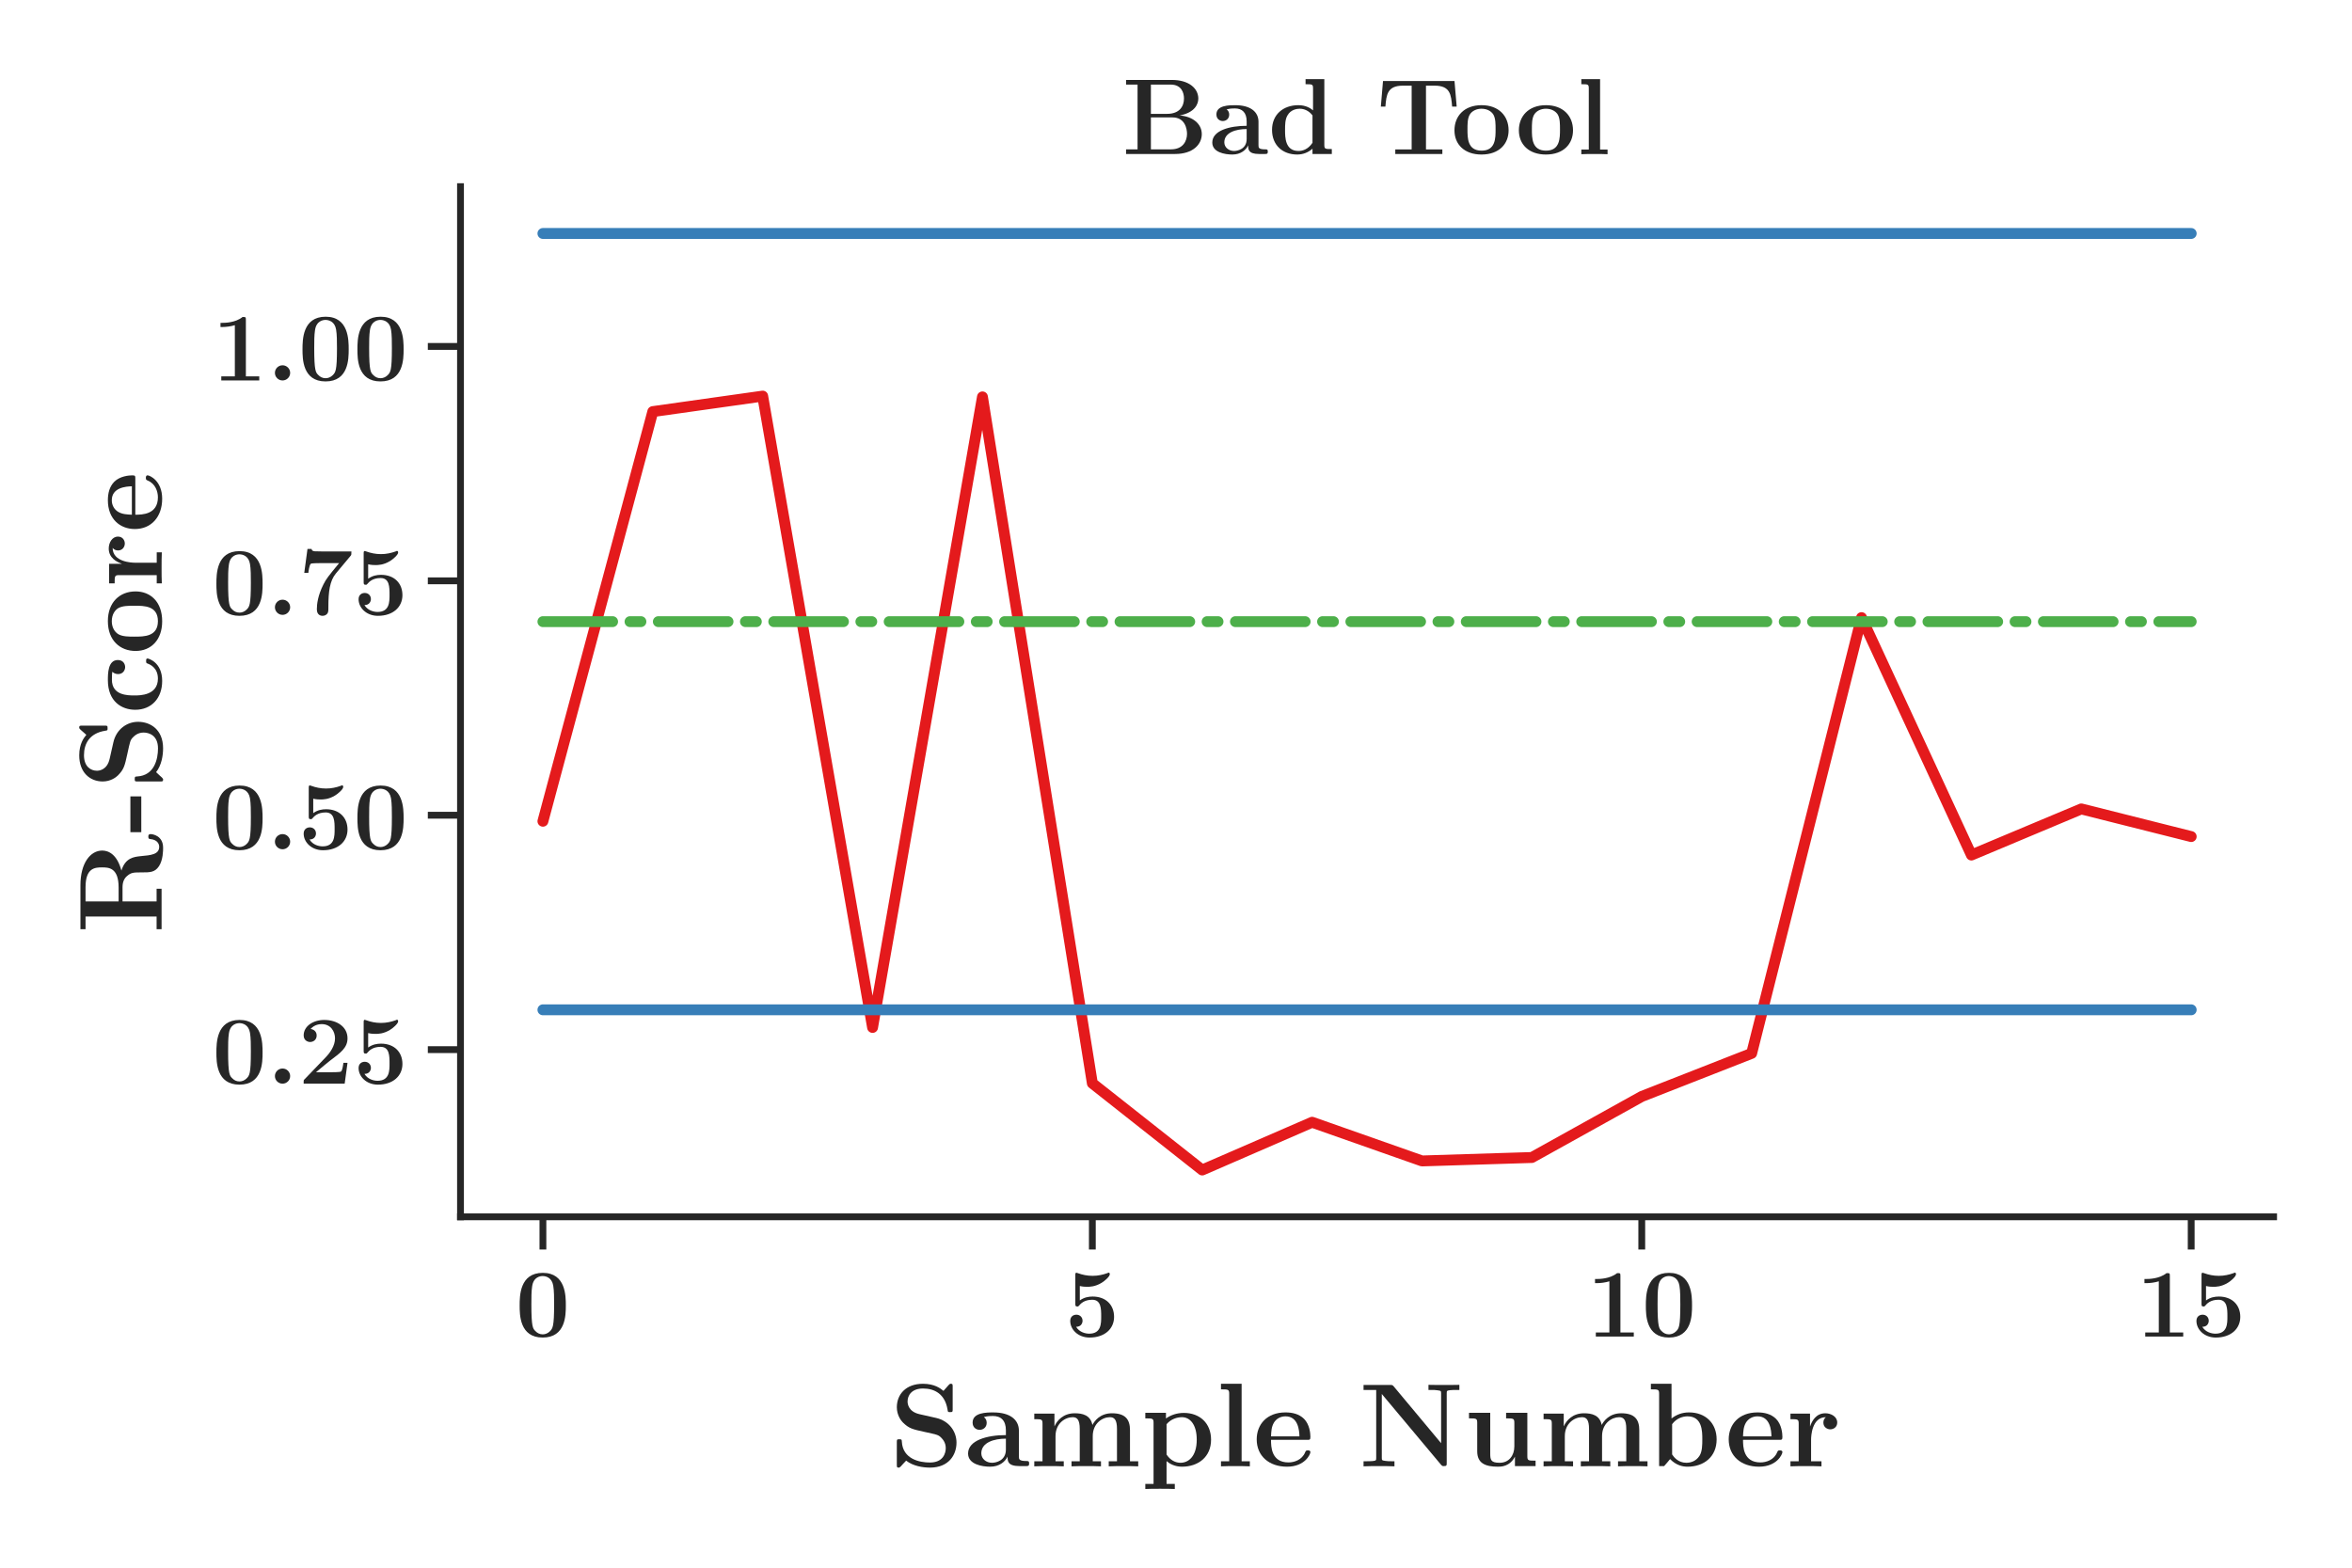
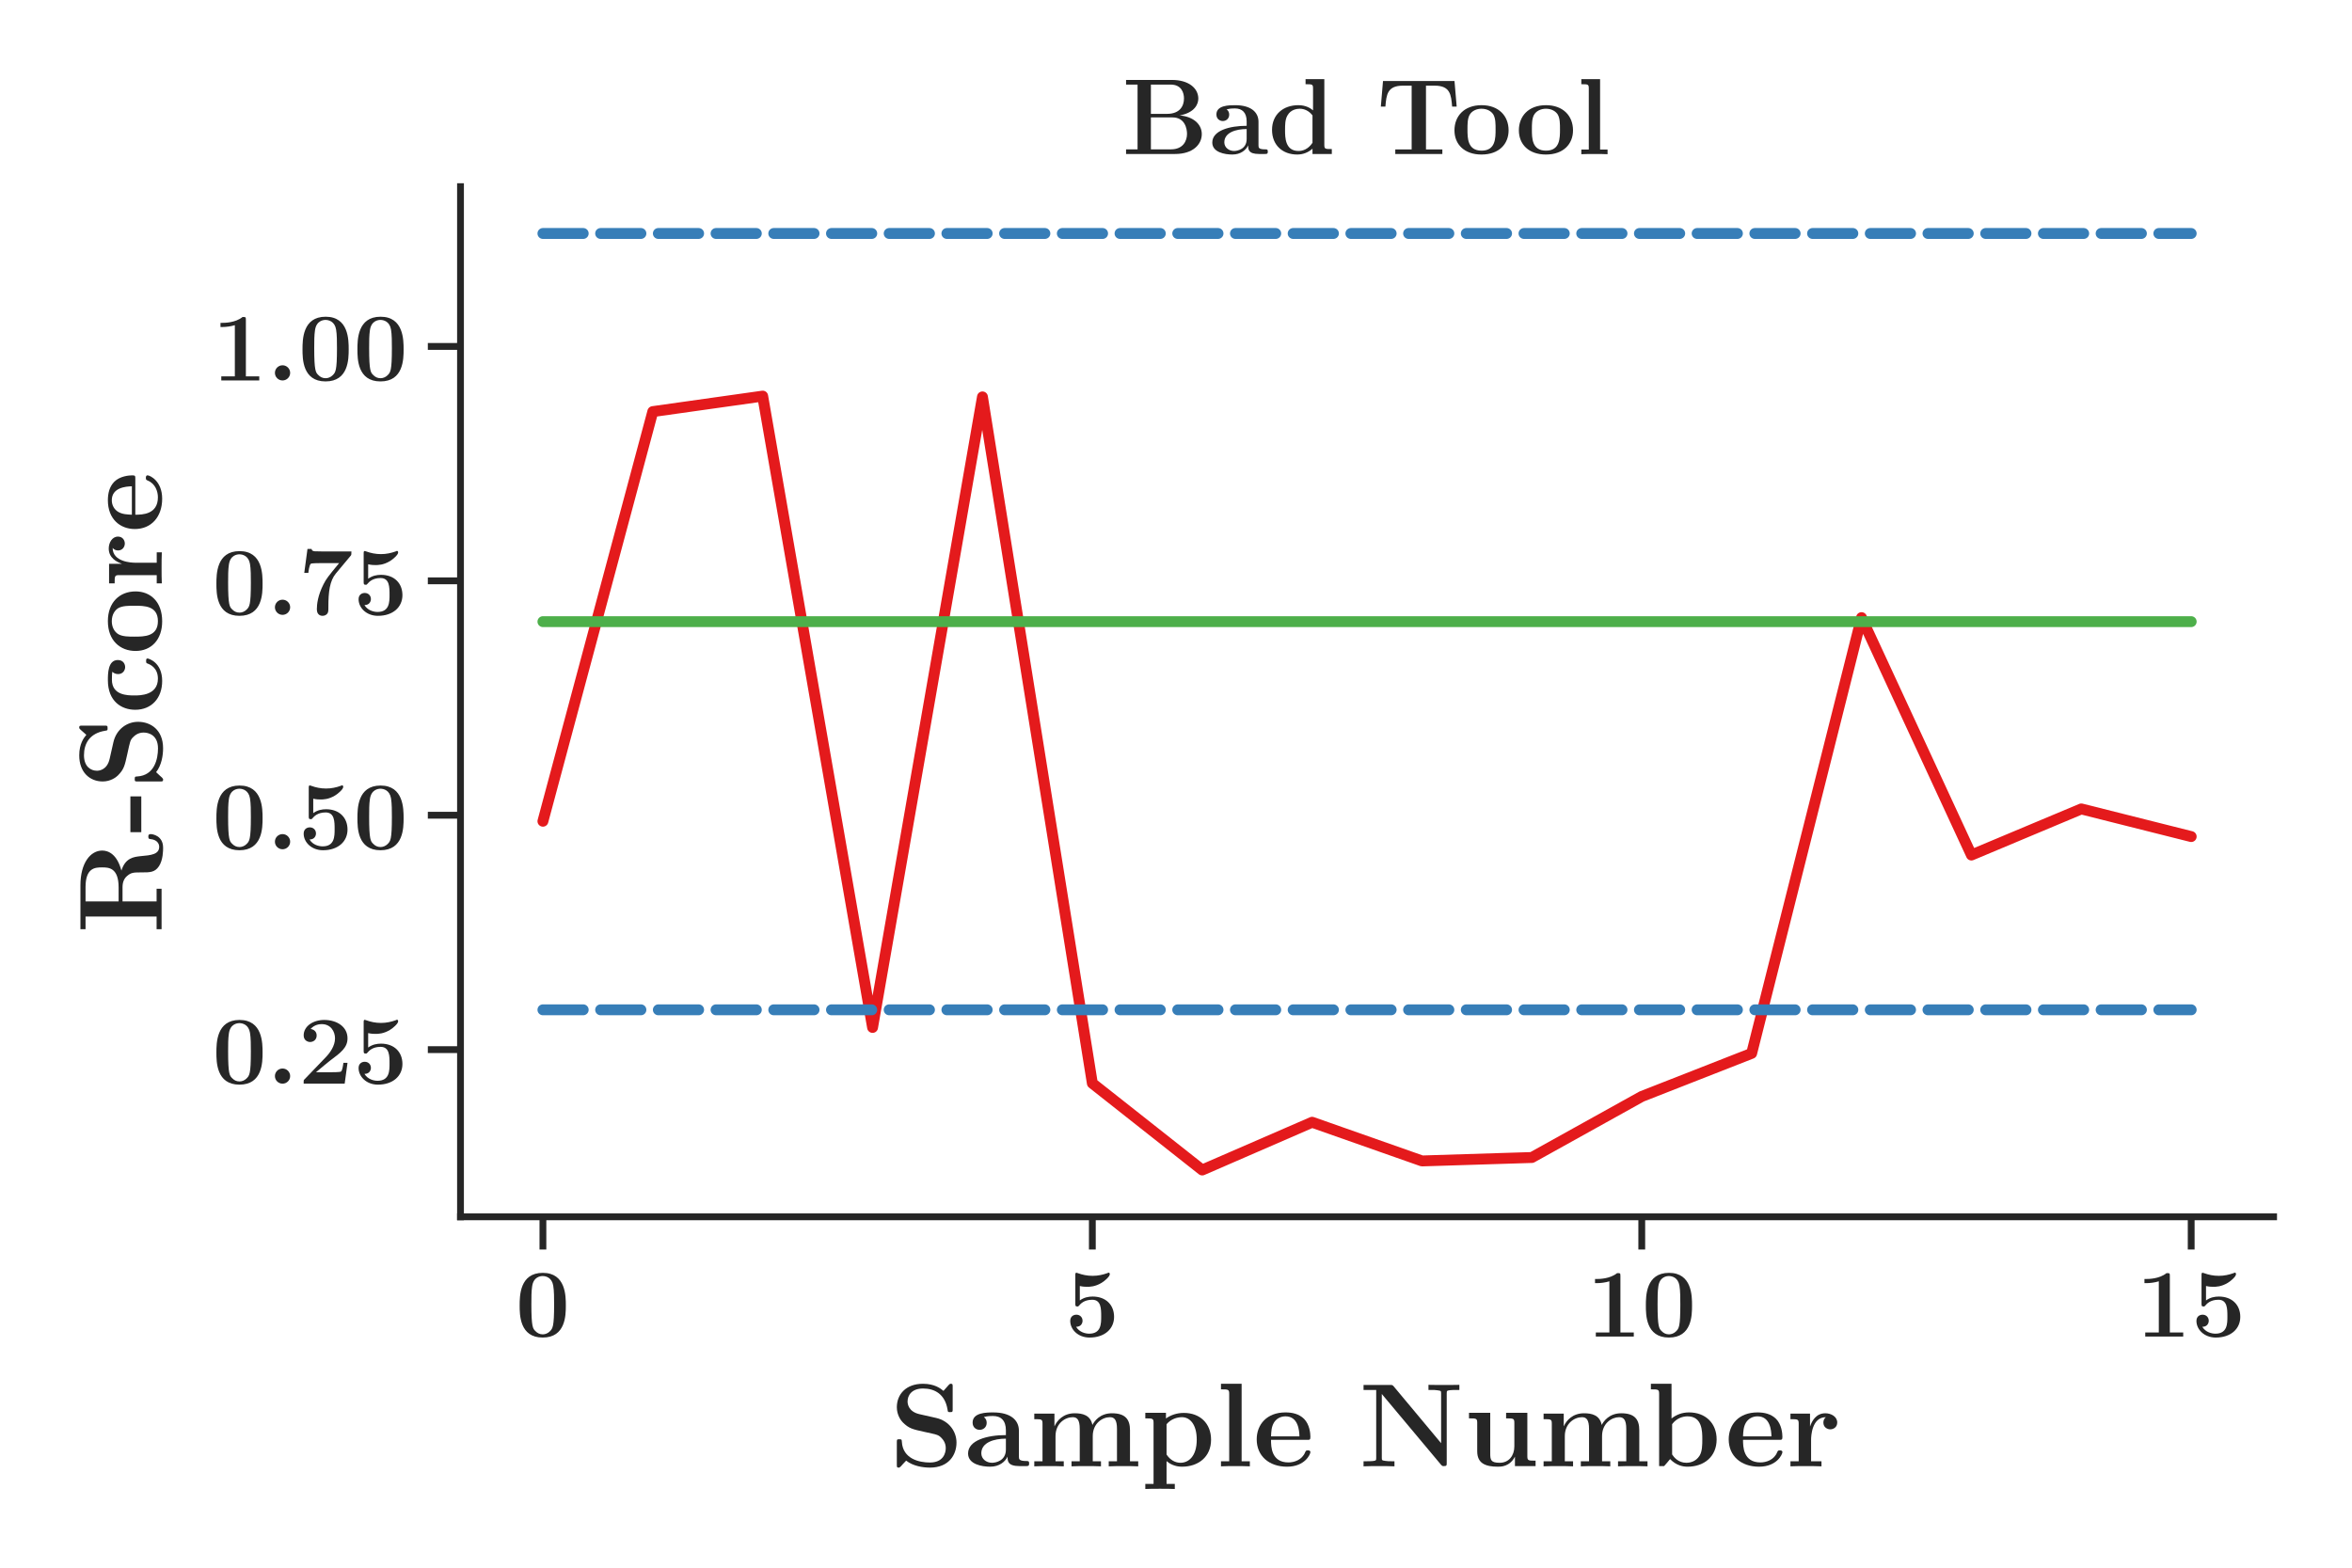
<svg xmlns="http://www.w3.org/2000/svg" xmlns:xlink="http://www.w3.org/1999/xlink" height="288pt" version="1.1" viewBox="0 0 432 288" width="432pt">
  <defs>
    <style type="text/css">
*{stroke-linecap:butt;stroke-linejoin:round;}
  </style>
  </defs>
  <g id="figure_1">
    <g id="patch_1">
      <path d="M 0 288  L 432 288  L 432 0  L 0 0  z " style="fill:none;" />
    </g>
    <g id="axes_1">
      <g id="patch_2">
        <path d="M 84.582 223.542  L 417.6 223.542  L 417.6 34.289  L 84.582 34.289  z " style="fill:none;" />
      </g>
      <g id="matplotlib.axis_1">
        <g id="xtick_1">
          <g id="line2d_1">
            <defs>
-               <path d="M 0 0  L 0 6  " id="m538f2e5c0c" style="stroke:#262626;stroke-width:1.25;" />
-             </defs>
-             <g>
-               <use style="fill:#262626;stroke:#262626;stroke-width:1.25;" x="99.719" xlink:href="#m538f2e5c0c" y="223.542" />
+               <path d="M 0 0  L 0 6  " id="m65ce9b69da" style="stroke:#262626;stroke-width:1.25;" />
+             </defs>
+             <g>
+               <use style="fill:#262626;stroke:#262626;stroke-width:1.25;" x="99.719" xlink:href="#m65ce9b69da" y="223.542" />
            </g>
          </g>
          <g id="text_1">
            <defs>
              <path d="M 51.703 31.844  C 51.703 41.375 51.703 65.281 28.094 65.281  C 4.406 65.281 4.406 41.469 4.406 31.844  C 4.406 22.312 4.406 -1 28 -1  C 51.594 -1 51.703 22.016 51.703 31.844  z M 28.094 2.281  C 24.906 2.281 22.5 3.562 20.5 5.656  C 18 8.141 16.406 9.703 16.406 33.031  C 16.406 39.984 16.406 46.312 17.203 51.484  C 18.594 61.312 25.797 62 28 62  C 31.203 62 37.406 60.516 38.797 52.188  C 39.703 47.109 39.703 39.078 39.703 33.031  C 39.703 9.609 38.203 8.234 35.203 5.25  C 33.203 3.266 30.5 2.281 28.094 2.281  z " id="CMBX12-48" />
            </defs>
            <g style="fill:#262626;" transform="translate(94.6566 245.5419)scale(0.18 -0.18)">
              <use transform="scale(0.996264)" xlink:href="#CMBX12-48" />
            </g>
          </g>
        </g>
        <g id="xtick_2">
          <g id="line2d_2">
            <g>
-               <use style="fill:#262626;stroke:#262626;stroke-width:1.25;" x="200.634" xlink:href="#m538f2e5c0c" y="223.542" />
+               <use style="fill:#262626;stroke:#262626;stroke-width:1.25;" x="200.634" xlink:href="#m65ce9b69da" y="223.542" />
            </g>
          </g>
          <g id="text_2">
            <defs>
              <path d="M 15.406 51.797  C 18.797 51 21.5 51 23 51  C 25.406 51 31.094 51 37.797 55.109  C 40.906 56.984 46.094 61.5 46.094 63.797  C 46.094 64.297 46.094 65.5 44.906 65.5  C 44.797 65.5 44.594 65.5 43.594 64.984  C 39 63.344 34.094 62.219 28.5 62.219  C 22.797 62.219 18 63.312 13.297 65  C 12.594 65.203 12.297 65.406 12 65.406  C 10.797 65.406 10.797 64.406 10.797 62.719  L 10.797 33.797  C 10.797 31.906 10.797 30.812 12.797 30.812  C 13.797 30.812 14 30.922 14.797 31.906  C 16 33.312 19.594 37.719 28.094 37.719  C 37.297 37.719 37.297 28.359 37.297 20.5  C 37.297 13.312 37.297 2.969 25 2.969  C 21.297 2.969 15 4.359 11.594 10  C 16.906 10 18.203 13.984 18.203 16.172  C 18.203 19.75 15.594 22.422 11.906 22.422  C 8.906 22.422 5.594 20.641 5.594 15.969  C 5.594 7.344 13.5 -1 25.406 -1  C 40.797 -1 50.5 7.859 50.5 20.203  C 50.5 32.344 42.203 41 28.5 41  C 24.5 41 19.703 40.203 15.406 37.016  z " id="CMBX12-53" />
            </defs>
            <g style="fill:#262626;" transform="translate(195.5712 245.5419)scale(0.18 -0.18)">
              <use transform="scale(0.996264)" xlink:href="#CMBX12-53" />
            </g>
          </g>
        </g>
        <g id="xtick_3">
          <g id="line2d_3">
            <g>
-               <use style="fill:#262626;stroke:#262626;stroke-width:1.25;" x="301.548" xlink:href="#m538f2e5c0c" y="223.542" />
+               <use style="fill:#262626;stroke:#262626;stroke-width:1.25;" x="301.548" xlink:href="#m65ce9b69da" y="223.542" />
            </g>
          </g>
          <g id="text_3">
            <defs>
              <path d="M 34.594 62.109  C 34.594 65 34.406 65 31.203 65  C 23.797 59 12.703 59 10.5 59  L 8.594 59  L 8.594 54.734  L 10.5 54.734  C 14 54.734 19.297 55.328 23.297 56.625  L 23.297 4.172  L 9.406 4.172  L 9.406 0  C 13.594 0 24.094 0 28.797 0  C 33.5 0 44.094 0 48.297 0  L 48.297 4.172  L 34.594 4.172  z " id="CMBX12-49" />
            </defs>
            <g style="fill:#262626;" transform="translate(291.4232 245.5419)scale(0.18 -0.18)">
              <use transform="scale(0.996264)" xlink:href="#CMBX12-49" />
              <use transform="translate(56.03985 0)scale(0.996264)" xlink:href="#CMBX12-48" />
            </g>
          </g>
        </g>
        <g id="xtick_4">
          <g id="line2d_4">
            <g>
-               <use style="fill:#262626;stroke:#262626;stroke-width:1.25;" x="402.463" xlink:href="#m538f2e5c0c" y="223.542" />
+               <use style="fill:#262626;stroke:#262626;stroke-width:1.25;" x="402.463" xlink:href="#m65ce9b69da" y="223.542" />
            </g>
          </g>
          <g id="text_4">
            <g style="fill:#262626;" transform="translate(392.3378 245.5419)scale(0.18 -0.18)">
              <use transform="scale(0.996264)" xlink:href="#CMBX12-49" />
              <use transform="translate(56.03985 0)scale(0.996264)" xlink:href="#CMBX12-53" />
            </g>
          </g>
        </g>
        <g id="text_5">
          <defs>
            <path d="M 25.406 43.469  C 15.5 45.625 15.203 52.75 15.203 54.141  C 15.203 59.172 18.5 65.031 28.203 65.031  C 37.906 65.031 46.594 60.359 48.703 47.344  C 49 45.25 49 45.25 50.906 45.25  C 53 45.25 53 45.547 53 47.812  L 53 66.438  C 53 68.312 53 69.016 51.5 69.016  C 50.797 69.016 50.5 68.922 49.594 67.922  L 45.297 63.047  C 42.797 65.141 37.797 69 28.094 69  C 13.797 69 6.203 60.094 6.203 49.312  C 6.203 42.688 9.797 38.031 11.203 36.641  C 16.406 31.5 19.203 30.906 29.594 28.625  C 39.594 26.453 40.797 26.25 43 24.188  C 44.297 22.891 47.203 20.125 47.203 15.078  C 47.203 10.812 45.094 3 33.906 3  C 25.094 3 11.203 5.969 10.406 20.422  C 10.297 22.203 10.297 22.5 8.297 22.5  C 6.203 22.5 6.203 22.203 6.203 19.922  L 6.203 1.297  C 6.203 -0.594 6.203 -1.281 7.703 -1.281  C 8.406 -1.281 8.5 -1.188 9.5 -0.297  C 10.594 0.797 11.5 2.094 14 4.578  C 19.797 0.016 28 -1.266 34 -1.266  C 49.594 -1.266 56.203 9.219 56.203 19.719  C 56.203 29 50 37.906 39.094 40.375  z " id="CMBX12-83" />
            <path d="M 46 29.656  C 46 38.812 38.703 44.984 24.594 44.984  C 19 44.984 7.203 44.984 7.203 36.469  C 7.203 32.203 10.406 30.391 13.094 30.391  C 16.094 30.391 19 32.484 19 36.297  C 19 38.203 18.297 39.984 16.594 41.094  C 19.906 42 22.297 42 24.203 42  C 31 42 35.094 38.203 35.094 29.984  L 35.094 25.984  C 19.297 25.984 3.406 21.594 3.406 10.562  C 3.406 1.484 15 -0.5 21.906 -0.5  C 29.594 -0.5 34.5 3.641 36.5 7.969  C 36.5 4.281 36.5 0 46.594 0  L 51.703 0  C 53.797 0 54.594 0 54.594 2.266  C 54.594 4.266 53.703 4.266 52.297 4.266  C 46 4.266 46 5.844 46 8.156  z M 35.094 13.781  C 35.094 4.547 26.703 2.781 23.5 2.781  C 18.594 2.781 14.5 6.094 14.5 10.719  C 14.5 19.891 25.297 23 35.094 23  z " id="CMBX12-97" />
            <path d="M 84.406 30.062  C 84.406 39.156 80.5 44.281 69.297 44.281  C 59.203 44.281 54.5 37.609 52.906 34.469  C 51.297 42.812 44.5 44.281 38.094 44.281  C 28.5 44.281 23.297 38.203 21.203 33.484  L 21.094 33.484  L 21.094 44  L 4.203 44  L 4.203 39.328  C 10.406 39.328 11.094 39.328 11.094 35.469  L 11.094 4.062  L 4.203 4.062  L 4.203 -0.203  C 6.5 0 13.703 0 16.5 0  C 19.297 0 26.594 0 28.906 -0.203  L 28.906 4.062  L 22 4.062  L 22 25.109  C 22 35.875 30.094 41 36.406 41  C 40.094 41 42.297 38.828 42.297 31.141  L 42.297 4.062  L 35.406 4.062  L 35.406 -0.203  C 37.703 0 44.906 0 47.703 0  C 50.5 0 57.797 0 60.094 -0.203  L 60.094 4.062  L 53.203 4.062  L 53.203 25.109  C 53.203 35.875 61.297 41 67.594 41  C 71.297 41 73.5 38.828 73.5 31.141  L 73.5 4.062  L 66.594 4.062  L 66.594 -0.203  C 68.906 0 76.094 0 78.906 0  C 81.703 0 89 0 91.297 -0.203  L 91.297 4.062  L 84.406 4.062  z " id="CMBX12-109" />
            <path d="M 28.203 -14.922  L 21.297 -14.922  L 21.297 4.188  C 23.797 2 28.203 -0.5 34.203 -0.5  C 47.906 -0.5 58.594 7.703 58.594 22.141  C 58.594 35.781 49.297 44.578 35.797 44.578  C 29.906 44.578 24.797 42.781 20.797 39.906  L 20.797 44.672  L 3.5 44.672  L 3.5 40  C 9.703 40 10.406 40 10.406 36.094  L 10.406 -14.922  L 3.5 -14.922  L 3.5 -19.188  C 5.797 -19 13 -19 15.797 -19  C 18.594 -19 25.906 -19 28.203 -19.188  z M 21.297 35.094  C 25 39.531 30.297 41 34.203 41  C 40.703 41 46.594 35.172 46.594 22.141  C 46.594 7.812 39.406 2.781 33 2.781  C 28.703 2.781 24.406 4.984 21.297 9.688  z " id="CMBX12-112" />
            <path d="M 21.703 69  L 4.406 69  L 4.406 64.328  C 10.594 64.328 11.297 64.328 11.297 60.406  L 11.297 4.062  L 4.406 4.062  L 4.406 -0.203  C 6.703 0 13.797 0 16.5 0  C 19.203 0 26.297 0 28.594 -0.203  L 28.594 4.062  L 21.703 4.062  z " id="CMBX12-108" />
            <path d="M 45.203 22  C 47.5 22 48.094 22 48.094 24.484  C 48.094 27.469 47.406 34.891 42.797 39.562  C 38.594 43.719 33 45 27.203 45  C 11.594 45 3.094 34.891 3.094 22.406  C 3.094 8.516 13.406 -0.5 28.5 -0.5  C 43.594 -0.5 48.094 10 48.094 11.688  C 48.094 13.172 46.594 13.172 46 13.172  C 44.406 13.172 44.297 12.875 43.703 11.594  C 41.094 5.156 34.5 3.078 29.703 3.078  C 15.203 3.078 15.094 16.453 15.094 22  z M 15.094 24.891  C 15.297 28.938 15.406 32.812 17.5 36.375  C 19.406 39.547 22.906 41.719 27.203 41.719  C 37.906 41.719 38.797 29.828 38.906 24.891  z " id="CMBX12-101" />
            <path d="M 29 66.906  C 28 68 27.906 68 25.906 68  L 3.797 68  L 3.797 63.828  L 14.406 63.828  L 14.406 6.953  C 14.406 4.75 14.297 4.656 11.703 4.25  C 9.906 4.062 7.906 4.062 6.094 4.062  L 3.797 4.062  L 3.797 -0.203  C 6.094 0 13.906 0 16.703 0  C 19.5 0 27.406 0 29.703 -0.203  L 29.703 4.062  L 27.406 4.062  C 24.703 4.062 24.5 4.062 22.094 4.359  C 19.203 4.766 19.094 4.859 19.094 7.047  L 19.094 60.438  L 68.594 1.297  C 69.703 0.094 69.797 0 71.094 0  C 73.5 0 73.5 0.594 73.5 2.875  L 73.5 60.938  C 73.5 63.125 73.594 63.234 76.203 63.625  C 78 63.828 80 63.828 81.797 63.828  L 84.094 63.828  L 84.094 68.109  C 81.797 68 74 68 71.203 68  C 68.406 68 60.5 68 58.203 68.109  L 58.203 63.828  L 60.5 63.828  C 63.203 63.828 63.406 63.828 65.797 63.531  C 68.703 63.141 68.797 63.031 68.797 60.828  L 68.797 19.203  z " id="CMBX12-78" />
            <path d="M 35.297 44.672  L 35.297 40  C 41.5 40 42.203 40 42.203 36.125  L 42.203 16.5  C 42.203 8.891 37.703 2.781 29.906 2.781  C 22.406 2.781 22 5.266 22 10.688  L 22 44.672  L 4.203 44.672  L 4.203 40  C 10.406 40 11.094 40 11.094 36.125  L 11.094 12.406  C 11.094 2.391 17.797 -0.5 28.5 -0.5  C 30.906 -0.5 38.297 -0.5 42.594 7.75  L 42.703 7.75  L 42.703 0  L 60 0  L 60 4.562  C 53.797 4.562 53.094 4.562 53.094 8.438  L 53.094 44.672  z " id="CMBX12-117" />
            <path d="M 20.797 69  L 3.5 69  L 3.5 64.328  C 9.703 64.328 10.406 64.328 10.406 60.422  L 10.406 0  L 14.594 0  C 16.297 1.922 18 3.859 19.594 5.875  C 24.703 0.594 30.203 -0.5 34.203 -0.5  C 48 -0.5 58.594 7.875 58.594 22.359  C 58.594 36.016 49.203 45 35.5 45  C 29.594 45 24.906 43.109 20.797 39.922  z M 21.297 35.125  C 24.797 39.922 30 41.719 34.203 41.719  C 46.594 41.719 46.594 29.047 46.594 22.453  C 46.594 17.953 46.594 12.266 44.203 8.562  C 41.094 3.766 36.406 2.781 33.203 2.781  C 26.406 2.781 22.703 7.562 21.297 9.766  z " id="CMBX12-98" />
            <path d="M 20.797 22.047  C 20.797 25.297 21.5 41 33.203 41  C 31.797 39.922 31.094 38.25 31.094 36.5  C 31.094 32.484 34.406 30.812 36.906 30.812  C 39.406 30.812 42.703 32.484 42.703 36.516  C 42.703 41.531 37.5 44.281 32.703 44.281  C 24.797 44.281 21.406 37.516 20 33.391  L 19.906 33.391  L 19.906 44  L 3.5 44  L 3.5 39.328  C 9.703 39.328 10.406 39.328 10.406 35.469  L 10.406 4.062  L 3.5 4.062  L 3.5 -0.203  C 5.797 0 13.297 0 16.094 0  C 19 0 27.094 0 29.5 -0.203  L 29.5 4.062  L 20.797 4.062  z " id="CMBX12-114" />
          </defs>
          <g style="fill:#262626;" transform="translate(163.3647 269.3208)scale(0.22 -0.22)">
            <use transform="translate(0 -0.072648)scale(0.996264)" xlink:href="#CMBX12-83" />
            <use transform="translate(62.2665 -0.072648)scale(0.996264)" xlink:href="#CMBX12-97" />
            <use transform="translate(116.7497 -0.072648)scale(0.996264)" xlink:href="#CMBX12-109" />
            <use transform="translate(210.1494 -0.072648)scale(0.996264)" xlink:href="#CMBX12-112" />
            <use transform="translate(272.4159 -0.072648)scale(0.996264)" xlink:href="#CMBX12-108" />
            <use transform="translate(303.5492 -0.072648)scale(0.996264)" xlink:href="#CMBX12-101" />
            <use transform="translate(392.0484 -0.072648)scale(0.996264)" xlink:href="#CMBX12-78" />
            <use transform="translate(479.6828 -0.072648)scale(0.996264)" xlink:href="#CMBX12-117" />
            <use transform="translate(541.9493 -0.072648)scale(0.996264)" xlink:href="#CMBX12-109" />
            <use transform="translate(632.2358 -0.072648)scale(0.996264)" xlink:href="#CMBX12-98" />
            <use transform="translate(697.6156 -0.072648)scale(0.996264)" xlink:href="#CMBX12-101" />
            <use transform="translate(748.7549 -0.072648)scale(0.996264)" xlink:href="#CMBX12-114" />
          </g>
        </g>
      </g>
      <g id="matplotlib.axis_2">
        <g id="ytick_1">
          <g id="line2d_5">
            <defs>
-               <path d="M 0 0  L -6 0  " id="m07b5aa79f1" style="stroke:#262626;stroke-width:1.25;" />
-             </defs>
-             <g>
-               <use style="fill:#262626;stroke:#262626;stroke-width:1.25;" x="84.582" xlink:href="#m07b5aa79f1" y="192.83" />
+               <path d="M 0 0  L -6 0  " id="m2b127488ae" style="stroke:#262626;stroke-width:1.25;" />
+             </defs>
+             <g>
+               <use style="fill:#262626;stroke:#262626;stroke-width:1.25;" x="84.582" xlink:href="#m2b127488ae" y="192.83" />
            </g>
          </g>
          <g id="text_6">
            <defs>
              <path d="M 23.703 7.766  C 23.703 12.047 20.203 15.531 15.906 15.531  C 11.594 15.531 8.094 12.047 8.094 7.766  C 8.094 3.484 11.594 0 15.906 0  C 20.203 0 23.703 3.484 23.703 7.766  z " id="CMMIB10-58" />
              <path d="M 50.5 21.375  L 46.297 21.375  C 46 19.281 45.297 13.406 43.797 12.422  C 43 11.719 35.203 11.719 33.703 11.719  L 18.203 11.719  C 22 14.906 31.094 22.469 32.594 23.578  C 43.703 31.844 50.5 36.906 50.5 46.469  C 50.5 58.203 39.797 65.281 26.594 65.281  C 15.297 65.281 5.594 58.906 5.594 49.453  C 5.594 44.172 9.906 42.688 12.203 42.688  C 15.297 42.688 18.906 44.766 18.906 49.359  C 18.906 53.547 15.797 55.625 12.703 56.031  C 16.703 60.609 22 61 24.094 61  C 33.297 61 37.703 53.547 37.703 46.375  C 37.703 38.609 32.406 31.453 28.297 27.172  L 6.594 4.578  C 5.594 3.672 5.594 3.484 5.594 1.688  L 5.594 0  L 47.594 0  z " id="CMBX12-50" />
            </defs>
            <g style="fill:#262626;" transform="translate(38.95694 199.0804)scale(0.18 -0.18)">
              <use transform="scale(0.996264)" xlink:href="#CMBX12-48" />
              <use transform="translate(56.03985 0)scale(0.996264)" xlink:href="#CMMIB10-58" />
              <use transform="translate(87.86478 0)scale(0.996264)" xlink:href="#CMBX12-50" />
              <use transform="translate(143.9046 0)scale(0.996264)" xlink:href="#CMBX12-53" />
            </g>
          </g>
        </g>
        <g id="ytick_2">
          <g id="line2d_6">
            <g>
-               <use style="fill:#262626;stroke:#262626;stroke-width:1.25;" x="84.582" xlink:href="#m07b5aa79f1" y="149.767" />
+               <use style="fill:#262626;stroke:#262626;stroke-width:1.25;" x="84.582" xlink:href="#m2b127488ae" y="149.767" />
            </g>
          </g>
          <g id="text_7">
            <g style="fill:#262626;" transform="translate(38.95694 156.0174)scale(0.18 -0.18)">
              <use transform="scale(0.996264)" xlink:href="#CMBX12-48" />
              <use transform="translate(56.03985 0)scale(0.996264)" xlink:href="#CMMIB10-58" />
              <use transform="translate(87.86478 0)scale(0.996264)" xlink:href="#CMBX12-53" />
              <use transform="translate(143.9046 0)scale(0.996264)" xlink:href="#CMBX12-48" />
            </g>
          </g>
        </g>
        <g id="ytick_3">
          <g id="line2d_7">
            <g>
-               <use style="fill:#262626;stroke:#262626;stroke-width:1.25;" x="84.582" xlink:href="#m07b5aa79f1" y="106.704" />
+               <use style="fill:#262626;stroke:#262626;stroke-width:1.25;" x="84.582" xlink:href="#m2b127488ae" y="106.704" />
            </g>
          </g>
          <g id="text_8">
            <defs>
              <path d="M 53.594 60.391  C 54.5 61.391 54.5 61.609 54.5 64.922  L 33.406 64.922  C 32.703 64.922 17.797 64.922 16.594 65.125  C 14.094 65.516 13.906 66.562 13.703 67.531  L 9.5 67.531  L 6.203 43  L 10.406 43  C 10.5 44.016 11.297 51.25 13 52.391  C 13.906 53 22.203 53 23.797 53  L 41.906 53  C 30.297 38.859 29 37.25 25.906 31.328  C 20 19.672 19.094 10.641 19.094 5.719  C 19.094 -1 24.203 -1 25 -1  C 27.5 -1 28.906 0.297 29.594 1  C 30.906 2.625 30.906 3.828 30.906 8.25  C 30.906 23.609 32.297 34.875 38.594 42.406  z " id="CMBX12-55" />
            </defs>
            <g style="fill:#262626;" transform="translate(38.95694 112.9543)scale(0.18 -0.18)">
              <use transform="scale(0.996264)" xlink:href="#CMBX12-48" />
              <use transform="translate(56.03985 0)scale(0.996264)" xlink:href="#CMMIB10-58" />
              <use transform="translate(87.86478 0)scale(0.996264)" xlink:href="#CMBX12-55" />
              <use transform="translate(143.9046 0)scale(0.996264)" xlink:href="#CMBX12-53" />
            </g>
          </g>
        </g>
        <g id="ytick_4">
          <g id="line2d_8">
            <g>
-               <use style="fill:#262626;stroke:#262626;stroke-width:1.25;" x="84.582" xlink:href="#m07b5aa79f1" y="63.641" />
+               <use style="fill:#262626;stroke:#262626;stroke-width:1.25;" x="84.582" xlink:href="#m2b127488ae" y="63.641" />
            </g>
          </g>
          <g id="text_9">
            <g style="fill:#262626;" transform="translate(38.95694 69.89131)scale(0.18 -0.18)">
              <use transform="scale(0.996264)" xlink:href="#CMBX12-49" />
              <use transform="translate(56.03985 0)scale(0.996264)" xlink:href="#CMMIB10-58" />
              <use transform="translate(87.86478 0)scale(0.996264)" xlink:href="#CMBX12-48" />
              <use transform="translate(143.9046 0)scale(0.996264)" xlink:href="#CMBX12-48" />
            </g>
          </g>
        </g>
        <g id="text_10">
          <defs>
            <path d="M 52.906 33.656  C 66.406 37.234 69.703 44.359 69.703 49.734  C 69.703 59.672 59.203 68 40.703 68  L 3.797 68  L 3.797 63.719  L 14.406 63.719  L 14.406 4.172  L 3.797 4.172  L 3.797 0  C 6.703 0 17.094 0 20.703 0  C 24.297 0 34.797 0 37.703 0  L 37.703 4.172  L 27.094 4.172  L 27.094 32.719  L 39 32.719  C 43 32.719 46.203 31.516 48.406 28.891  C 51.406 25.469 51.406 23.25 51.406 16.516  C 51.406 9.781 51.406 5.672 56.5 2.25  C 61.703 -1.281 69.906 -1.281 72.094 -1.281  C 82.297 -1.281 83.5 7.719 83.5 9.109  C 83.5 10.812 82.703 11.109 81.406 11.109  C 79.5 11.109 79.406 10.422 79.297 9.109  C 78.797 4.094 75.703 2 72.906 2  C 66.5 2 65.797 8.656 65 17.766  C 64.406 23.031 63.703 30.375 52.906 33.656  z M 38.797 36  L 27.094 36  L 27.094 63.719  L 39 63.719  C 55.297 63.719 55.594 55.688 55.594 49.906  C 55.594 44.516 55.5 36 38.797 36  z " id="CMBX12-82" />
            <path d="M 31.203 17  L 31.203 26.141  L 1.203 26.141  L 1.203 17  z " id="CMBX12-45" />
            <path d="M 46.797 11.766  C 46.797 12.953 45.703 12.953 44.703 12.953  C 43.094 12.953 43 12.859 42.5 11.672  C 41.797 9.766 39.094 3.078 29.906 3.078  C 15.797 3.078 15.797 18.219 15.797 22.703  C 15.797 28.578 15.906 41.625 29 41.625  C 29.703 41.625 35.594 41.625 35.594 41.125  C 35.594 41 35.5 40.906 35.297 40.812  C 35 40.516 33.703 39 33.703 36.469  C 33.703 32.25 37.094 30.531 39.594 30.531  C 41.703 30.531 45.5 31.859 45.5 36.656  C 45.5 45 34 45 28.594 45  C 10.797 45 3.797 33.516 3.797 22.094  C 3.797 8.625 13.297 -0.5 28 -0.5  C 43.703 -0.5 46.797 11.062 46.797 11.766  z " id="CMBX12-99" />
            <path d="M 53 21.797  C 53 35.188 43.797 45 28.094 45  C 11.797 45 3.094 34.688 3.094 21.797  C 3.094 8.828 12.297 -0.5 28 -0.5  C 44.297 -0.5 53 9.312 53 21.797  z M 28.094 3.078  C 15.094 3.078 15.094 14.672 15.094 22.797  C 15.094 27.453 15.094 32.406 17 35.984  C 19.203 39.938 23.703 41.719 28 41.719  C 33.703 41.719 37.297 39.047 39 36.281  C 41 32.703 41 27.547 41 22.797  C 41 14.562 41 3.078 28.094 3.078  z " id="CMBX12-111" />
          </defs>
          <g style="fill:#262626;" transform="translate(29.67777 171.5341)rotate(-90)scale(0.22 -0.22)">
            <use transform="scale(0.996264)" xlink:href="#CMBX12-82" />
            <use transform="translate(83.59868 0)scale(0.996264)" xlink:href="#CMBX12-45" />
            <use transform="translate(120.9586 0)scale(0.996264)" xlink:href="#CMBX12-83" />
            <use transform="translate(183.2251 0)scale(0.996264)" xlink:href="#CMBX12-99" />
            <use transform="translate(233.0383 0)scale(0.996264)" xlink:href="#CMBX12-111" />
            <use transform="translate(289.0781 0)scale(0.996264)" xlink:href="#CMBX12-114" />
            <use transform="translate(334.8556 0)scale(0.996264)" xlink:href="#CMBX12-101" />
          </g>
        </g>
      </g>
      <g id="line2d_9">
-         <path clip-path="url(#pc7df76c775)" d="M 99.719 150.867  L 119.902 75.615  L 140.085 72.769  L 160.268 188.753  L 180.451 72.915  L 200.634 199.01  L 220.817 214.94  L 240.999 206.17  L 261.182 213.275  L 281.365 212.644  L 301.548 201.428  L 321.731 193.514  L 341.914 113.464  L 362.097 157.078  L 382.28 148.609  L 402.463 153.687  " style="fill:none;stroke:#e41a1c;stroke-linecap:round;stroke-width:2;" />
+         <path clip-path="url(#pe9fff06ab7)" d="M 99.719 150.867  L 119.902 75.615  L 140.085 72.769  L 160.268 188.753  L 180.451 72.915  L 200.634 199.01  L 220.817 214.94  L 240.999 206.17  L 261.182 213.275  L 281.365 212.644  L 301.548 201.428  L 321.731 193.514  L 341.914 113.464  L 362.097 157.078  L 382.28 148.609  L 402.463 153.687  " style="fill:none;stroke:#e41a1c;stroke-linecap:round;stroke-width:2;" />
      </g>
      <g id="line2d_10">
-         <path clip-path="url(#pc7df76c775)" d="M 99.719 114.202  L 119.902 114.202  L 140.085 114.202  L 160.268 114.202  L 180.451 114.202  L 200.634 114.202  L 220.817 114.202  L 240.999 114.202  L 261.182 114.202  L 281.365 114.202  L 301.548 114.202  L 321.731 114.202  L 341.914 114.202  L 362.097 114.202  L 382.28 114.202  L 402.463 114.202  " style="fill:none;stroke:#4daf4a;stroke-dasharray:12.8,3.2,2,3.2;stroke-dashoffset:0;stroke-linecap:round;stroke-width:2;" />
+         <path clip-path="url(#pe9fff06ab7)" d="M 99.719 114.202  L 119.902 114.202  L 140.085 114.202  L 160.268 114.202  L 180.451 114.202  L 200.634 114.202  L 220.817 114.202  L 240.999 114.202  L 261.182 114.202  L 281.365 114.202  L 301.548 114.202  L 321.731 114.202  L 341.914 114.202  L 362.097 114.202  L 382.28 114.202  L 402.463 114.202  " style="fill:none;stroke:#4daf4a;stroke-linecap:round;stroke-width:2;" />
      </g>
      <g id="line2d_11">
-         <path clip-path="url(#pc7df76c775)" d="M 99.719 42.891  L 119.902 42.891  L 140.085 42.891  L 160.268 42.891  L 180.451 42.891  L 200.634 42.891  L 220.817 42.891  L 240.999 42.891  L 261.182 42.891  L 281.365 42.891  L 301.548 42.891  L 321.731 42.891  L 341.914 42.891  L 362.097 42.891  L 382.28 42.891  L 402.463 42.891  " style="fill:none;stroke:#377eb8;stroke-linecap:round;stroke-width:2;" />
+         <path clip-path="url(#pe9fff06ab7)" d="M 99.719 42.891  L 119.902 42.891  L 140.085 42.891  L 160.268 42.891  L 180.451 42.891  L 200.634 42.891  L 220.817 42.891  L 240.999 42.891  L 261.182 42.891  L 281.365 42.891  L 301.548 42.891  L 321.731 42.891  L 341.914 42.891  L 362.097 42.891  L 382.28 42.891  L 402.463 42.891  " style="fill:none;stroke:#377eb8;stroke-dasharray:7.4,3.2;stroke-dashoffset:0;stroke-linecap:round;stroke-width:2;" />
      </g>
      <g id="line2d_12">
-         <path clip-path="url(#pc7df76c775)" d="M 99.719 185.513  L 119.902 185.513  L 140.085 185.513  L 160.268 185.513  L 180.451 185.513  L 200.634 185.513  L 220.817 185.513  L 240.999 185.513  L 261.182 185.513  L 281.365 185.513  L 301.548 185.513  L 321.731 185.513  L 341.914 185.513  L 362.097 185.513  L 382.28 185.513  L 402.463 185.513  " style="fill:none;stroke:#377eb8;stroke-linecap:round;stroke-width:2;" />
+         <path clip-path="url(#pe9fff06ab7)" d="M 99.719 185.513  L 119.902 185.513  L 140.085 185.513  L 160.268 185.513  L 180.451 185.513  L 200.634 185.513  L 220.817 185.513  L 240.999 185.513  L 261.182 185.513  L 281.365 185.513  L 301.548 185.513  L 321.731 185.513  L 341.914 185.513  L 362.097 185.513  L 382.28 185.513  L 402.463 185.513  " style="fill:none;stroke:#377eb8;stroke-dasharray:7.4,3.2;stroke-dashoffset:0;stroke-linecap:round;stroke-width:2;" />
      </g>
      <g id="patch_3">
        <path d="M 84.582 223.542  L 84.582 34.289  " style="fill:none;stroke:#262626;stroke-linecap:square;stroke-linejoin:miter;stroke-width:1.25;" />
      </g>
      <g id="patch_4">
        <path d="M 417.6 223.542  L 417.6 34.289  " style="fill:none;" />
      </g>
      <g id="patch_5">
        <path d="M 84.582 223.542  L 417.6 223.542  " style="fill:none;stroke:#262626;stroke-linecap:square;stroke-linejoin:miter;stroke-width:1.25;" />
      </g>
      <g id="patch_6">
        <path d="M 84.582 34.289  L 417.6 34.289  " style="fill:none;" />
      </g>
      <g id="text_11">
        <defs>
          <path d="M 3.906 68.281  L 3.906 64  L 14.5 64  L 14.5 4.266  L 3.906 4.266  L 3.906 0  L 49.094 0  C 65.594 0 73.703 8.828 73.703 18.344  C 73.703 27.781 65.406 34.625 53.297 35.516  C 67.703 38.219 70.5 46.406 70.5 51.094  C 70.5 60.281 62.094 68.281 46.094 68.281  z M 26.797 37  L 26.797 64  L 44.906 64  C 55.203 64 57.297 56.203 57.297 51.188  C 57.297 44.188 53.406 37 41.703 37  z M 26.797 4.266  L 26.797 33.719  L 46.703 33.719  C 58.406 33.719 60.094 23 60.094 18.547  C 60.094 12.297 56.703 4.266 45.203 4.266  z " id="CMBX12-66" />
          <path d="M 34.703 69  L 34.703 64.328  C 40.906 64.328 41.594 64.328 41.594 60.422  L 41.594 40.234  C 39.406 42.125 35 45 28.094 45  C 13.906 45 3.797 36.219 3.797 22.25  C 3.797 7.969 13.703 -0.5 27 -0.5  C 32.5 -0.5 37.203 1.469 41.094 4.859  L 41.094 0  L 58.906 0  L 58.906 4.562  C 52.703 4.562 52 4.562 52 8.438  L 52 69  z M 41.094 10.328  C 36.906 4.094 31.797 2.781 28.203 2.781  C 15.797 2.781 15.797 15.453 15.797 22.047  C 15.797 26.75 15.797 31.75 18 35.531  C 21.094 41.125 27 41.719 29.297 41.719  C 33.406 41.719 37.797 39.938 41.094 35.562  z " id="CMBX12-100" />
          <path d="M 72 67.266  L 6.094 67.266  L 4.094 43.703  L 8.297 43.703  C 9.203 54.547 10 63 24.406 63  L 32.5 63  L 32.5 4.172  L 17.406 4.172  L 17.406 0  C 25.406 0 35.703 0 39.094 0  C 45.203 0 52.797 0 60.797 0  L 60.797 4.172  L 45.703 4.172  L 45.703 63  L 53.703 63  C 68.094 63 68.906 54.641 69.797 43.703  L 74 43.703  z " id="CMBX12-84" />
        </defs>
        <g style="fill:#262626;" transform="translate(206.0505 28.28889)scale(0.2 -0.2)">
          <use transform="scale(0.996264)" xlink:href="#CMBX12-66" />
          <use transform="translate(79.67814 0)scale(0.996264)" xlink:href="#CMBX12-97" />
          <use transform="translate(134.1613 0)scale(0.996264)" xlink:href="#CMBX12-100" />
          <use transform="translate(233.7877 0)scale(0.996264)" xlink:href="#CMBX12-84" />
          <use transform="translate(302.3961 0)scale(0.996264)" xlink:href="#CMBX12-111" />
          <use transform="translate(361.5493 0)scale(0.996264)" xlink:href="#CMBX12-111" />
          <use transform="translate(417.5891 0)scale(0.996264)" xlink:href="#CMBX12-108" />
        </g>
      </g>
    </g>
  </g>
  <defs>
-     <clipPath id="pc7df76c775">
+     <clipPath id="pe9fff06ab7">
      <rect height="189.253" width="333.018" x="84.582" y="34.289" />
    </clipPath>
  </defs>
</svg>
